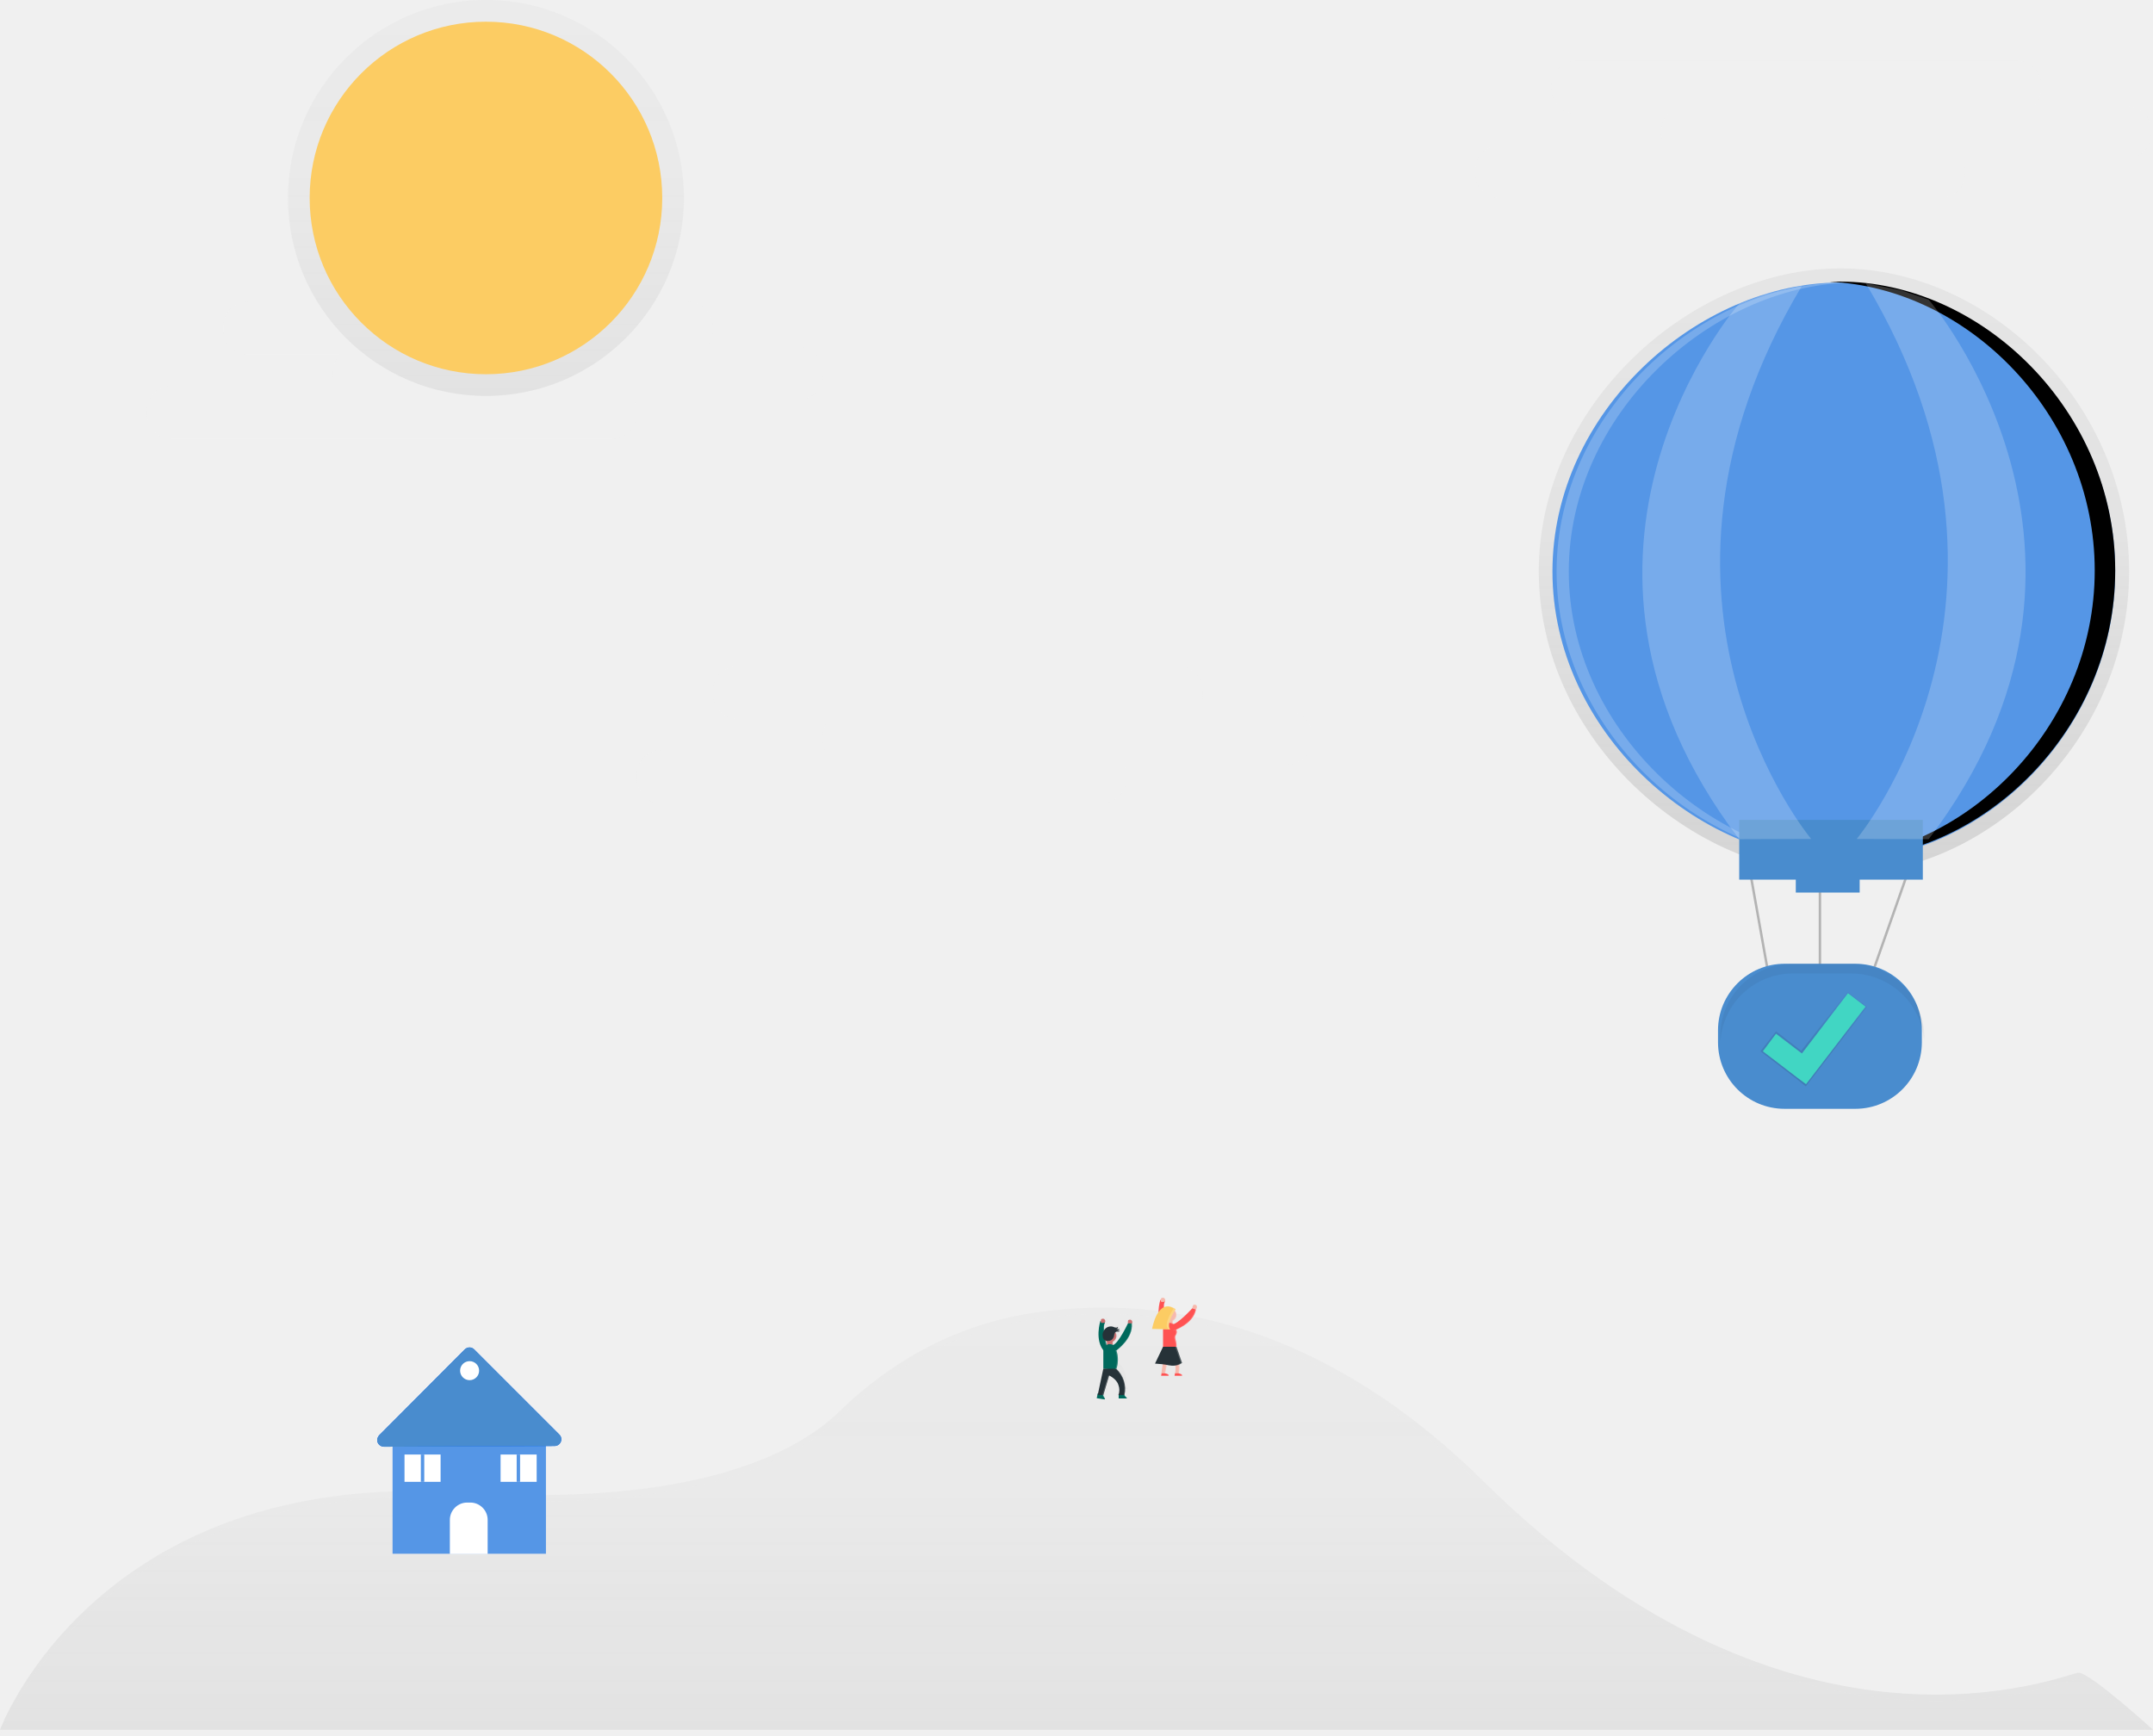
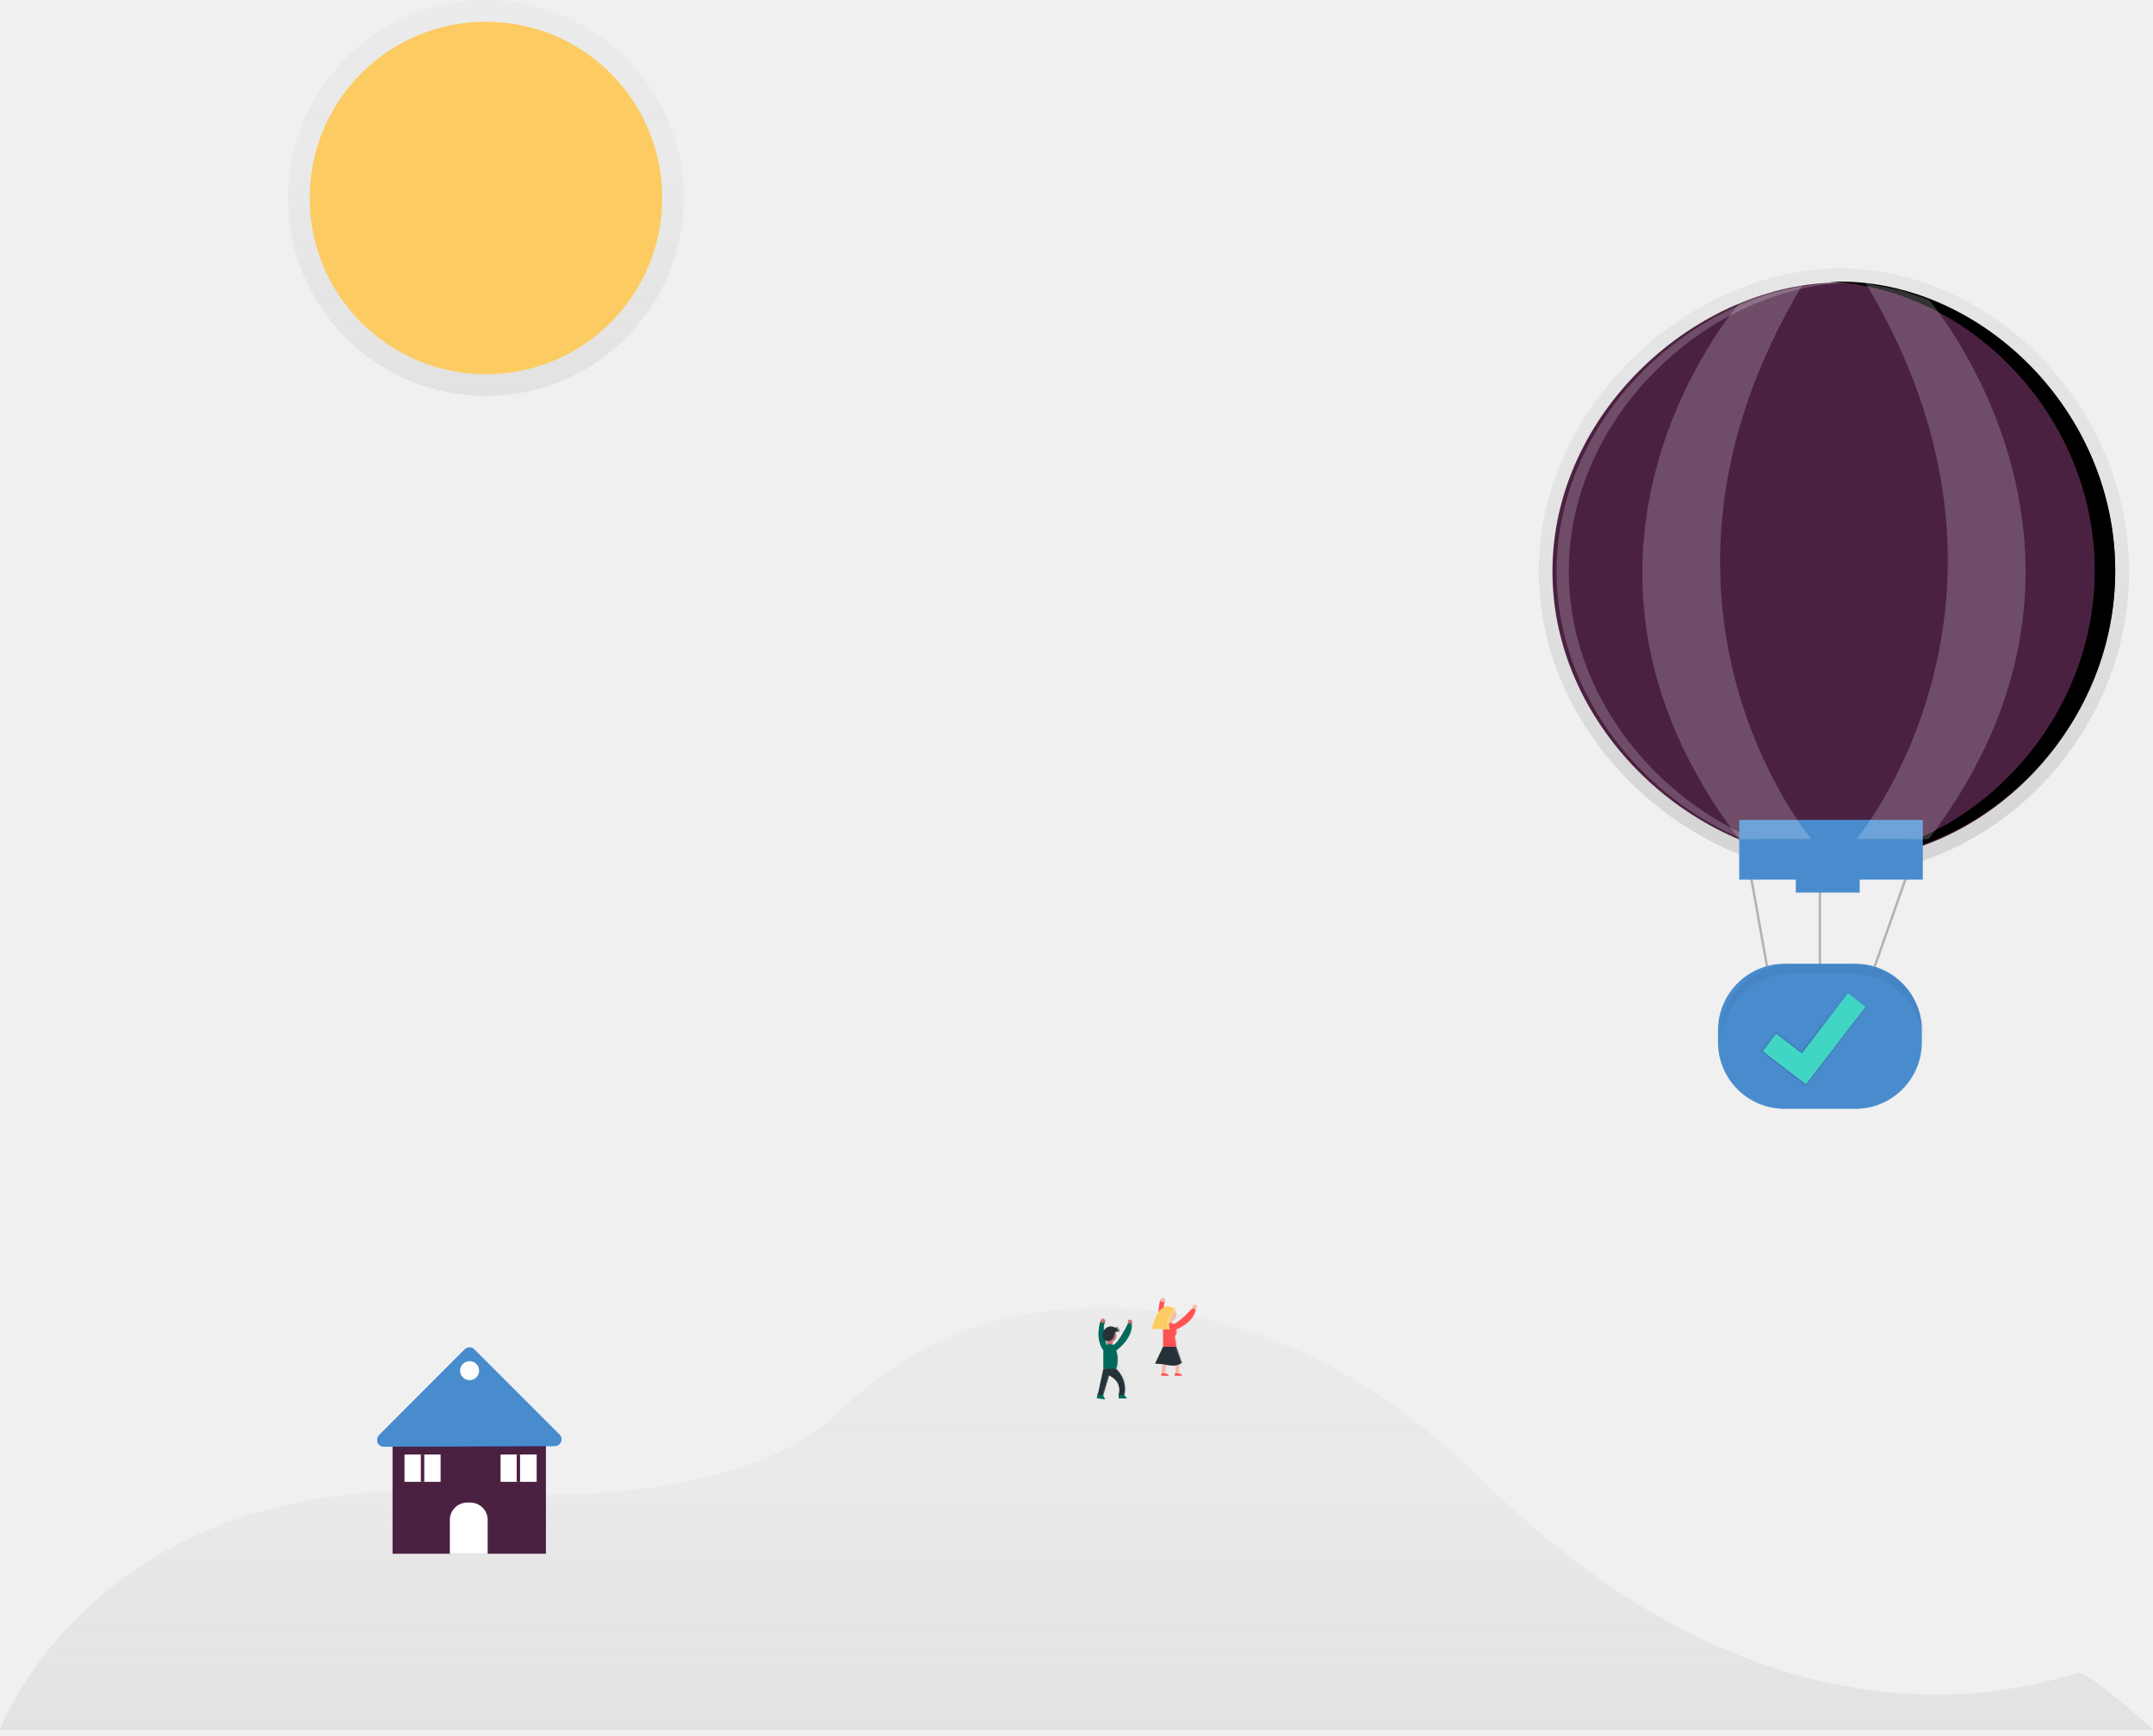
<svg xmlns="http://www.w3.org/2000/svg" version="1.1" id="Layer_1" x="0" y="0" viewBox="0 0 883 711.9" xml:space="preserve">
-   <style>.st0{opacity:4.000000e-02;fill:#f2f2f2}.st1{opacity:.5}.st4{fill:#fccc63}.st5{fill:#5596e6}.st7{fill:#498cce}.st8{fill:#fff}.st9{opacity:.2}.st12{fill:#ca7070}.st13{fill:#00695c}.st14{opacity:.2;fill:#fff;enable-background:new}.st15{fill:#263238}.st16{fill:#ff5252}.st17{fill:#f6b9ad}</style>
+   <style>.st0{opacity:4.000000e-02;fill:#f2f2f2}.st1{opacity:.5}.st4{fill:#fccc63}.st5{fill:#4B2142}.st7{fill:#498cce}.st8{fill:#fff}.st9{opacity:.2}.st12{fill:#ca7070}.st13{fill:#00695c}.st14{opacity:.2;fill:#fff;enable-background:new}.st15{fill:#263238}.st16{fill:#ff5252}.st17{fill:#f6b9ad}</style>
  <path class="st0" d="M872.2 43.4h-37.6c1.6-1.8 2.6-4.1 2.6-6.7v-1.8c0-5.5-4.5-10-10-10H646.3c-5.5 0-10 4.5-10 10v1.8c0 5.5 4.5 10 10 10h37.6c-1.6 1.8-2.6 4.1-2.6 6.7v1.8c0 1.5.4 3 1 4.3H615c-5.5 0-10 4.4-10 10v1.8c0 5.5 4.5 10 10 10h180.9c5.5 0 10-4.5 10-10v-1.8c0-1.5-.4-3-1-4.3h67.3c5.5 0 10-4.5 10-10v-1.8c0-5.5-4.5-10-10-10zM528.3 291.7h-37.6c1.6-1.8 2.6-4.1 2.6-6.7v-1.8c0-5.5-4.5-10-10-10H302.4c-5.5 0-9.9 4.4-10 10v1.8c0 5.5 4.5 10 10 10H340c-1.6 1.8-2.6 4.1-2.6 6.7v1.8c0 1.5.3 2.9.9 4.2h-67.2c-5.5 0-10 4.5-10 10v1.8c0 5.5 4.5 10 10 10H452c5.5 0 10-4.5 10-10v-1.8c0-1.5-.3-2.9-.9-4.2h67.2c5.5 0 10-4.5 10-10v-1.8c0-5.5-4.5-10-10-10z" />
  <g class="st1">
    <linearGradient id="SVGID_1_" gradientUnits="userSpaceOnUse" x1="600" y1="591.57" x2="600" y2="418.432" gradientTransform="translate(-158.5 117.93)">
      <stop offset="0" stop-color="gray" stop-opacity=".25" />
      <stop offset=".54" stop-color="gray" stop-opacity=".12" />
      <stop offset="1" stop-color="gray" stop-opacity=".1" />
    </linearGradient>
    <path d="M852.5 686.1c-4.8 0-115.7 48.2-244.3-78.7-69.8-68.9-138.2-76.3-186.1-68.6-29.5 4.7-56.3 19.1-77.6 39.9-17.1 16.8-58.6 39.7-155.7 33.5C39.3 602.6 0 709.5 0 709.5h883s-25.7-23.4-30.5-23.4z" fill="url(#SVGID_1_)" />
  </g>
  <path class="st0" d="M0 711.9S39.4 605 188.8 614.7c97.1 6.3 138.6-16.7 155.7-33.5 21.3-20.9 48.1-35.2 77.6-39.9 47.9-7.7 116.3-.3 186.1 68.6 128.5 127 239.4 78.7 244.3 78.7s30.5 23.3 30.5 23.3H0zm327.5-569.7h-37.7c1.6-1.8 2.6-4.1 2.6-6.7v-1.8c0-5.5-4.5-10-10-10H101.5c-5.5 0-9.9 4.5-10 10v1.8c0 5.5 4.5 10 10 10h37.7c-1.6 1.8-2.6 4.1-2.6 6.7v1.8c0 1.5.4 3 1 4.3H70.2c-5.5 0-9.9 4.4-10 10v1.8c0 5.5 4.5 10 10 10h180.9c5.5 0 10-4.5 10-10v-1.8c0-1.5-.4-3-1-4.3h67.4c5.5 0 10-4.5 10-10v-1.8c0-5.5-4.5-10-10-10z" />
  <g class="st1">
    <linearGradient id="SVGID_2_" gradientUnits="userSpaceOnUse" x1="199.3" y1="-49.6" x2="199.3" y2="-212" gradientTransform="translate(0 212)">
      <stop offset="0" stop-color="gray" stop-opacity=".25" />
      <stop offset=".54" stop-color="gray" stop-opacity=".12" />
      <stop offset="1" stop-color="gray" stop-opacity=".1" />
    </linearGradient>
    <circle cx="199.3" cy="81.2" r="81.2" fill="url(#SVGID_2_)" />
  </g>
  <circle class="st4" cx="199.3" cy="81.2" r="72.3" />
  <path class="st5" d="M161 590.6h62.9v46.7H161z" />
  <path d="M155.5 588.7l35.1-35.2c1.1-1.1 2.8-1.1 3.9 0l34.9 34.9c1.1 1.1 1.1 2.8 0 3.9-.5.5-1.2.8-1.9.8l-70 .3c-1.5 0-2.8-1.2-2.8-2.7 0-.7.3-1.4.8-2z" fill="#0062ff" />
  <path class="st7" d="M155.5 588.7l35.1-35.2c1.1-1.1 2.8-1.1 3.9 0l34.9 34.9c1.1 1.1 1.1 2.8 0 3.9-.5.5-1.2.8-1.9.8l-70 .3c-1.5 0-2.8-1.2-2.8-2.7 0-.7.3-1.4.8-2z" />
  <path class="st8" d="M191.6 616.3h1.3c3.9 0 7.1 3.2 7.1 7.1v14h-15.5v-14c0-3.9 3.2-7.1 7.1-7.1z" />
  <circle class="st8" cx="192.6" cy="562.2" r="3.9" />
  <path class="st8" d="M165.9 596.6h14.8v11.2h-14.8z" />
  <path class="st5" d="M172.6 596.6h1.4v11.2h-1.4z" />
  <path class="st8" d="M205.3 596.6h14.8v11.2h-14.8z" />
  <path class="st5" d="M211.9 596.6h1.4v11.2h-1.4z" />
  <g class="st9">
    <linearGradient id="SVGID_3_" gradientUnits="userSpaceOnUse" x1="3623.022" y1="423.17" x2="3623.022" y2="423.17" gradientTransform="matrix(-1 0 0 1 4075.5 117.93)">
      <stop offset="0" stop-color="gray" stop-opacity=".25" />
      <stop offset=".54" stop-color="gray" stop-opacity=".12" />
      <stop offset="1" stop-color="gray" stop-opacity=".1" />
    </linearGradient>
    <path d="M452.5 541.1c-.1 0 0 0 0 0z" fill="url(#SVGID_3_)" />
  </g>
  <g class="st9">
    <linearGradient id="SVGID_4_" gradientUnits="userSpaceOnUse" x1="3617.639" y1="452.3" x2="3617.639" y2="422.43" gradientTransform="matrix(-1 0 0 1 4075.5 117.93)">
      <stop offset="0" stop-color="gray" stop-opacity=".25" />
      <stop offset=".54" stop-color="gray" stop-opacity=".12" />
      <stop offset="1" stop-color="gray" stop-opacity=".1" />
    </linearGradient>
    <path d="M454 570.2h.1c.1 0 .1-.1.1-.1v-.2c-.1-.2-.3-.6-.5-.8l-.1-.2v-.3l2.2-7.1v-.2s2.8 1.2 3.5 3.5c.4 1.1.4 2.4.1 3.5v1.4h3c.2-.1-.1-.4-.3-.6l-.1-.1-.2-.2c-.1-.1-.1-.1-.1-.2v-.2h-.1v-.1c.8-3.5-.4-7.2-3.1-9.7.7-2.2.7-4.5 0-6.7.3-.2 5.7-4.1 5.7-9.2v-.8s.5-.4 0-1.1v-.1h-.3c-.2 0-.4.1-.6.2 0 0-.3 1 0 1.3h-.1s-3.2 7-5.4 8l-.2-.1V549c.2-.1.5-.3.7-.5.1-.1.1-.2.2-.2l.1-.1.1-.1.1-.1c0-.1.1-.2.1-.3v-.6c0-.3-.1-.6-.2-.8 0-.1 0-.1-.1-.2v-.1l-.1-.1.2-.2c.1-.1.3-.1.5-.1h.5c.1 0 .1-.1.2-.1.1-.1.2-.1.3-.1h-1.7l-.2-.1c.1 0 .2.1.3.1h.5v-.1h-1c.3.1.7-.1.8-.4s-.1-.7-.4-.8l.1-.1c.1-.1.2-.2.2-.4v-.2l-.1.1h-.1c-.2.1-.4.2-.7.2h-.1c-.2-.1-.4-.1-.6-.2l-.2-.1h-.7c-.7 0-1.5.3-2 .8-.1.1-.2.3-.3.4-.1-.7.1-1.5.4-2.1h-.3l-.1.2c0-.2.1-.5.3-.7h-.1c.3-.3.3-.8 0-1.1-.5-.7-1.3-.2-1.3-.2-.1.2-.1.5-.1.7l-.1-.1c-.2.5-1.9 6.7 1 10.7v7l-2 9.2-.4 1.7 2.7.3zm.5-21.7c.2.1.3.2.5.3v1.1l-.2.1c-.1-.4-.2-.9-.3-1.5z" fill="url(#SVGID_4_)" />
  </g>
  <path class="st12" d="M464.2 542.9s.5-.4 0-1.2-1.5-.2-1.5-.2-.3 1.1 0 1.4 1.5 0 1.5 0z" />
  <path class="st13" d="M458.8 572h2.4c0 .2.1.5.2.6.3.4 1 .8.7 1h-3.3V572z" />
  <path class="st14" d="M461.2 572.6c-.2-.2-.2-.4-.2-.6h.2c0 .2.1.5.2.6.3.4 1 .8.7 1h-.2c.3-.1-.4-.6-.7-1z" />
  <path class="st13" d="M450.2 571.5l2.3.4c-.1.3 0 .5.1.8.3.5.8 1.2.5 1.3l-3.3-.5.4-2zm1.1-29.7s-2.6 8.1 1.7 12.6l1.3-1s-2.5-8.8-1.1-10.9c-2.5-.8-1.9-.7-1.9-.7z" />
  <path class="st12" d="M453.1 542.5s.5-.4 0-1.2-1.5-.2-1.5-.2-.3 1.1 0 1.4 1.5 0 1.5 0z" />
  <path class="st14" d="M452.4 572.7c-.1-.2-.2-.5-.1-.8l-2.1-.3 2.3.4c-.1.3 0 .5.1.8.3.5.8 1.2.5 1.3h-.1c.2-.3-.4-.9-.6-1.4z" />
  <path class="st12" d="M455.3 553h-.2c-.6 0-1.1-.5-1.1-1.1v-1.4c0-.6.5-1.1 1.1-1.1h.2c.6 0 1.1.5 1.1 1.1v1.4c.1.6-.4 1.1-1.1 1.1z" />
  <path class="st14" d="M454.1 553.9s-2.5-8.7-1.2-10.9h.3c-1.4 2.1 1.1 10.9 1.1 10.9l-1.3 1-.1-.1 1.2-.9z" />
  <circle class="st12" cx="455.2" cy="547.9" r="2.7" />
  <path class="st14" d="M456.2 551.8v-1.5c1.3-.7 1.9-2.3 1.2-3.6-.4-.9-1.3-1.4-2.3-1.5h.2c1.5 0 2.7 1.2 2.7 2.7 0 1-.6 1.9-1.5 2.4v1.5c0 .7-.5 1.2-1.2 1.2h-.2c.6-.1 1.1-.6 1.1-1.2z" />
  <path class="st13" d="M452.5 561.4s5.2.6 5.4 0c.8-2.4.8-5 0-7.4 0-1.5-1.2-2.7-2.7-2.7-1.5 0-2.7 1.2-2.7 2.7v7.4z" />
  <path class="st15" d="M452.5 561.4l-2.3 10.8h2.3l2.4-8s3 1.3 3.8 3.9c.5 1.3.5 2.8 0 4.1h2.5v-.1c.9-3.9-.5-8-3.4-10.7" />
  <path class="st14" d="M457.5 561.4c.8-2.4.8-5 0-7.4 0-1.4-1.1-2.6-2.5-2.7h.2c1.5 0 2.7 1.2 2.7 2.7.8 2.4.8 5 0 7.4-.1.2-.8.3-1.7.3.7-.1 1.3-.1 1.3-.3z" />
  <path class="st13" d="M457.9 553.9s7-4.9 6.3-11.1h-1.6s-3.8 8.1-6.1 8.9 1.4 2.2 1.4 2.2z" />
  <g class="st9">
    <path class="st8" d="M454.8 564.3l-2.4 7.9h-.3l2.4-8 .3.1zm2.7-2.9h.3c3 2.7 4.3 6.8 3.4 10.7v.1h-.3v-.1c.9-3.9-.4-8-3.4-10.7z" />
  </g>
  <path class="st14" d="M463.9 542.9h.3c.7 6.2-6.3 11.1-6.3 11.1l-.2-.1c.8-.6 6.8-5.2 6.2-11z" />
  <path class="st15" d="M457.3 546.7c-.1.3-.3.7-.3 1.1-.1.8-.6 1.5-1.2 1.9-.4.2-.8.3-1.2.3-.6.1-1.3-.1-1.8-.5-.3-.3-.5-.7-.5-1.1-.3-1.2.1-2.5 1-3.4s2.3-1.2 3.5-.7c.2.1.4.2.7.2.4.1.7 0 1-.3.1.3-.1.7-.4.8h-.2c.4.2.9.2 1.3.1-.2.5-.8.8-1.4.5.5.2 1 .3 1.6.3-.1 0-.3.2-.5.3h-.5c-.5-.1-.9.1-1.1.5z" />
  <g class="st9">
    <path class="st8" d="M457.7 544.9c.2.1.4.1.6.2-.3 0-.6 0-.8-.2.3 0 .6-.3.6-.6v-.1l.1-.1c.1.3-.1.7-.4.8h-.1zm-.5-.4c-.2-.1-.4-.1-.7-.2-.3-.1-.7-.2-1-.2.4 0 .8.1 1.2.2.2.1.4.2.7.2h.1-.3zm1.3 1.6c.1 0 .4-.3.5-.3-.5 0-1.1-.1-1.6-.3.1 0 .2.1.3.1.4.2.9.3 1.4.2-.1 0-.3.2-.6.3h-.3.3zm-4.1 3.9c.4 0 .8-.1 1.2-.3.7-.4 1.1-1.1 1.2-1.9.1-.4.2-.7.3-1.1.2-.3.5-.5.8-.6h.2c-.4 0-.7.2-.8.6-.1.3-.3.7-.3 1.1-.1.8-.6 1.5-1.2 1.9-.4.2-.8.3-1.2.3h-.2z" />
    <path class="st8" d="M457.9 545.6c.4 0 .7-.2.9-.6l.2-.1c-.2.5-.6.8-1.1.7z" />
  </g>
  <path class="st14" d="M464 542.9s.5-.4 0-1.2c-.1-.2-.4-.4-.7-.4.3 0 .6.1.8.4.5.8 0 1.2-.1 1.2-.2.1-.6.1-.9.1.3 0 .6-.1.9-.1z" />
  <path class="st16" d="M475.9 533.1s-2.6 8.1 1.7 12.6l1.3-1s-2.5-8.8-1.1-10.9c-2.5-.8-1.9-.7-1.9-.7z" />
  <path class="st17" d="M477.7 533.9s.5-.4 0-1.2-1.5-.2-1.5-.2-.3 1.1 0 1.4 1.5 0 1.5 0zm2.2 10.4h-.2c-.6 0-1.1-.5-1.1-1.1v-1.4c0-.6.5-1.1 1.1-1.1h.2c.6 0 1.1.5 1.1 1.1v1.4c.1.6-.5 1.1-1.1 1.1z" />
  <path class="st14" d="M478.7 545.3s-2.5-8.7-1.2-10.9h.3c-1.4 2.1 1.1 10.9 1.1 10.9l-1.3 1-.1-.1 1.2-.9z" />
  <circle class="st17" cx="479.8" cy="539.3" r="2.7" />
  <path class="st14" d="M480.7 543.1v-1.5c1.3-.7 1.9-2.3 1.2-3.6-.4-.9-1.3-1.4-2.3-1.5h.2c1.5 0 2.7 1.2 2.7 2.7 0 1-.6 1.9-1.5 2.4v1.5c0 .7-.5 1.2-1.2 1.2h-.2c.7-.1 1.2-.6 1.1-1.2z" />
  <path class="st16" d="M477 552.7s5.2.6 5.4 0c.6-1.9-1-4-.2-5 .5-.7.6-1.6.2-2.4 0-1.5-1.2-2.7-2.7-2.7-1.5 0-2.7 1.2-2.7 2.7v7.4z" />
  <path class="st14" d="M482.2 547.8c.5-.7.6-1.6.2-2.4 0-1.5-1.2-2.7-2.7-2.7h-.2c1.4.1 2.5 1.3 2.5 2.7.4.8.3 1.7-.2 2.4-.8 1 .8 3.1.2 5-.1.2-.6.3-1.3.3.9 0 1.6 0 1.7-.3.7-2-1-4-.2-5z" />
  <path class="st17" d="M481.3 552.6c2 3.2 2.8 7 2.2 10.7v.1h-1.6c.3-1.3.3-2.7 0-4.1-.3-1.6-1.2-3-2.5-3.9l-1.6 8h-1.5l1.5-10.8h3.5zm9.2-15.6s.6-.3.4-1.2-1.4-.6-1.4-.6-.7 1-.4 1.3 1.4.5 1.4.5z" />
  <path class="st16" d="M481.3 545.8s8.1-2.6 9.2-8.7l-1.5-.5s-6 6.7-8.5 6.7.8 2.5.8 2.5z" />
  <path class="st14" d="M490.2 537l.3.1c-1.2 6.1-9.2 8.7-9.2 8.7l-.1-.1c.8-.3 7.9-3 9-8.7z" />
  <g class="st9">
    <path class="st8" d="M479.1 555.3l-1.6 8h.3l1.5-7.8-.2-.2zm2.2-2.7h-.3c2 3.2 2.8 7 2.2 10.7v.1h.3v-.1c.6-3.8-.2-7.6-2.2-10.7z" />
  </g>
  <path class="st14" d="M490.3 536.9s.6-.3.4-1.2c-.1-.3-.3-.5-.5-.6.3.1.6.3.7.6.3.9-.4 1.2-.4 1.2-.3 0-.7-.1-1-.2.3.2.5.2.8.2z" />
  <path class="st15" d="M477 552.4l-3.3 6.9c1.9.1 3.8.3 5.7.7 3.6.7 5.4-1 5.4-1l-2.3-6.6H477z" />
  <path class="st16" d="M477.9 563.3s1.7.3 1.4 1h-3.1l.2-1h1.5zm5.5 0s1.7.3 1.4 1h-3.1l.2-1h1.5z" />
  <path class="st4" d="M482.2 537s-4.2 5.9-2.3 8.3l-7.4-.2c0 .1 2.1-13.2 9.7-8.1z" />
  <path class="st14" d="M482.2 537c-.9-.6-1.8-1-2.9-1.2.7.2 1.4.6 2 1 0 0-4.2 5.9-2.3 8.3l-6.5-.2v.2l7.4.2c-1.8-2.4 2.3-8.3 2.3-8.3zm.3 15.4h-.5l2.3 6.6c-1 .8-2.2 1.2-3.4 1.2 1.4.1 2.9-.3 4-1.2l-2.4-6.6zm-4.6 10.9h-.3s1.7.3 1.4 1h.3c.3-.6-1.4-1-1.4-1zm5.5 0h-.3s1.7.3 1.4 1h.3c.4-.6-1.4-1-1.4-1z" />
  <path fill="none" stroke="#b3b3b3" stroke-miterlimit="10" d="M725.5 400.9l-9.6-53.8 30.5-1.5v55.3h20.9l20.9-59.4" />
  <path class="st7" d="M731.9 395.3h29c15.1 0 27.3 12.2 27.3 27.3v4.9c0 15.1-12.2 27.3-27.3 27.3h-29c-15.1 0-27.3-12.2-27.3-27.3v-4.9c0-15.1 12.3-27.3 27.3-27.3z" />
  <path d="M759.3 395.3h-24.1c-16.4 0-29.7 13.3-29.7 29.7 0 .7 0 1.3.1 2 1.1-15.6 14-27.7 29.7-27.7h24.1c15.6.1 28.6 12.1 29.7 27.7 0-.7.1-1.3.1-2-.2-16.4-13.5-29.7-29.9-29.7z" opacity=".05" />
  <linearGradient id="SVGID_5_" gradientUnits="userSpaceOnUse" x1="902.03" y1="327.822" x2="902.03" y2="289.033" gradientTransform="matrix(1 .00227 -.00227 1 -157.49 115.739)">
    <stop offset="0" stop-opacity=".12" />
    <stop offset=".55" stop-opacity=".09" />
    <stop offset="1" stop-opacity=".02" />
  </linearGradient>
  <path fill="url(#SVGID_5_)" d="M765.7 413l-7.9-6.2-19.1 24.2-10.3-8-6.4 8.2 14.9 11.4 3.7 3z" />
  <path fill="#41d6c3" d="M765.1 412.9l-7.2-5.5-18.9 24.7-10.6-8.1-5.4 7.2 14.1 10.8 3.6 2.7z" />
  <linearGradient id="SVGID_6_" gradientUnits="userSpaceOnUse" x1="910.65" y1="240.77" x2="910.65" y2="-7.83" gradientTransform="translate(-158.5 117.93)">
    <stop offset="0" stop-color="gray" stop-opacity=".25" />
    <stop offset=".54" stop-color="gray" stop-opacity=".12" />
    <stop offset="1" stop-color="gray" stop-opacity=".1" />
  </linearGradient>
  <path d="M873.2 234.4c0 68.7-57.4 124.3-118.4 124.3S631.1 303 631.1 234.4s62.6-124.3 123.7-124.3 118.4 55.6 118.4 124.3z" fill="url(#SVGID_6_)" />
  <path class="st5" d="M867.5 234.4c0 65.4-54.7 118.5-112.9 118.5s-117.9-53-117.9-118.5 59.7-118.5 117.9-118.5 112.9 53 112.9 118.5z" />
  <path class="st7" d="M736.5 357h26.2v9.1h-26.2z" />
  <path d="M754.6 115.5c-1.4 0-2.8 0-4.2.1C807 118 859.1 170.1 859.1 234S807 349.9 750.4 352.4c1.4.1 2.8.1 4.2.1 58.2 0 112.9-53 112.9-118.5s-54.7-118.5-112.9-118.5z" />
  <g class="st9">
    <path class="st8" d="M643.4 234.4c0-64.5 58-117 115.4-118.5h-2.5c-58.2 0-117.9 53-117.9 118.5s59.7 118.5 117.9 118.5h2.5c-57.4-1.5-115.4-54-115.4-118.5z" />
  </g>
  <path class="st7" d="M713.3 336.3h75.3v24.5h-75.3z" />
  <path class="st14" d="M713.3 124.5s-89.4 102.2 0 219.7l29.5-.1s-81.5-97.1-3.7-227l-14.5 3.3-11.3 4.1zm77.7-1.6s89.4 103.7 0 221.3l-29.5-.1s81.5-98 3.7-227.9l14.5 2.9 11.3 3.8z" />
</svg>
